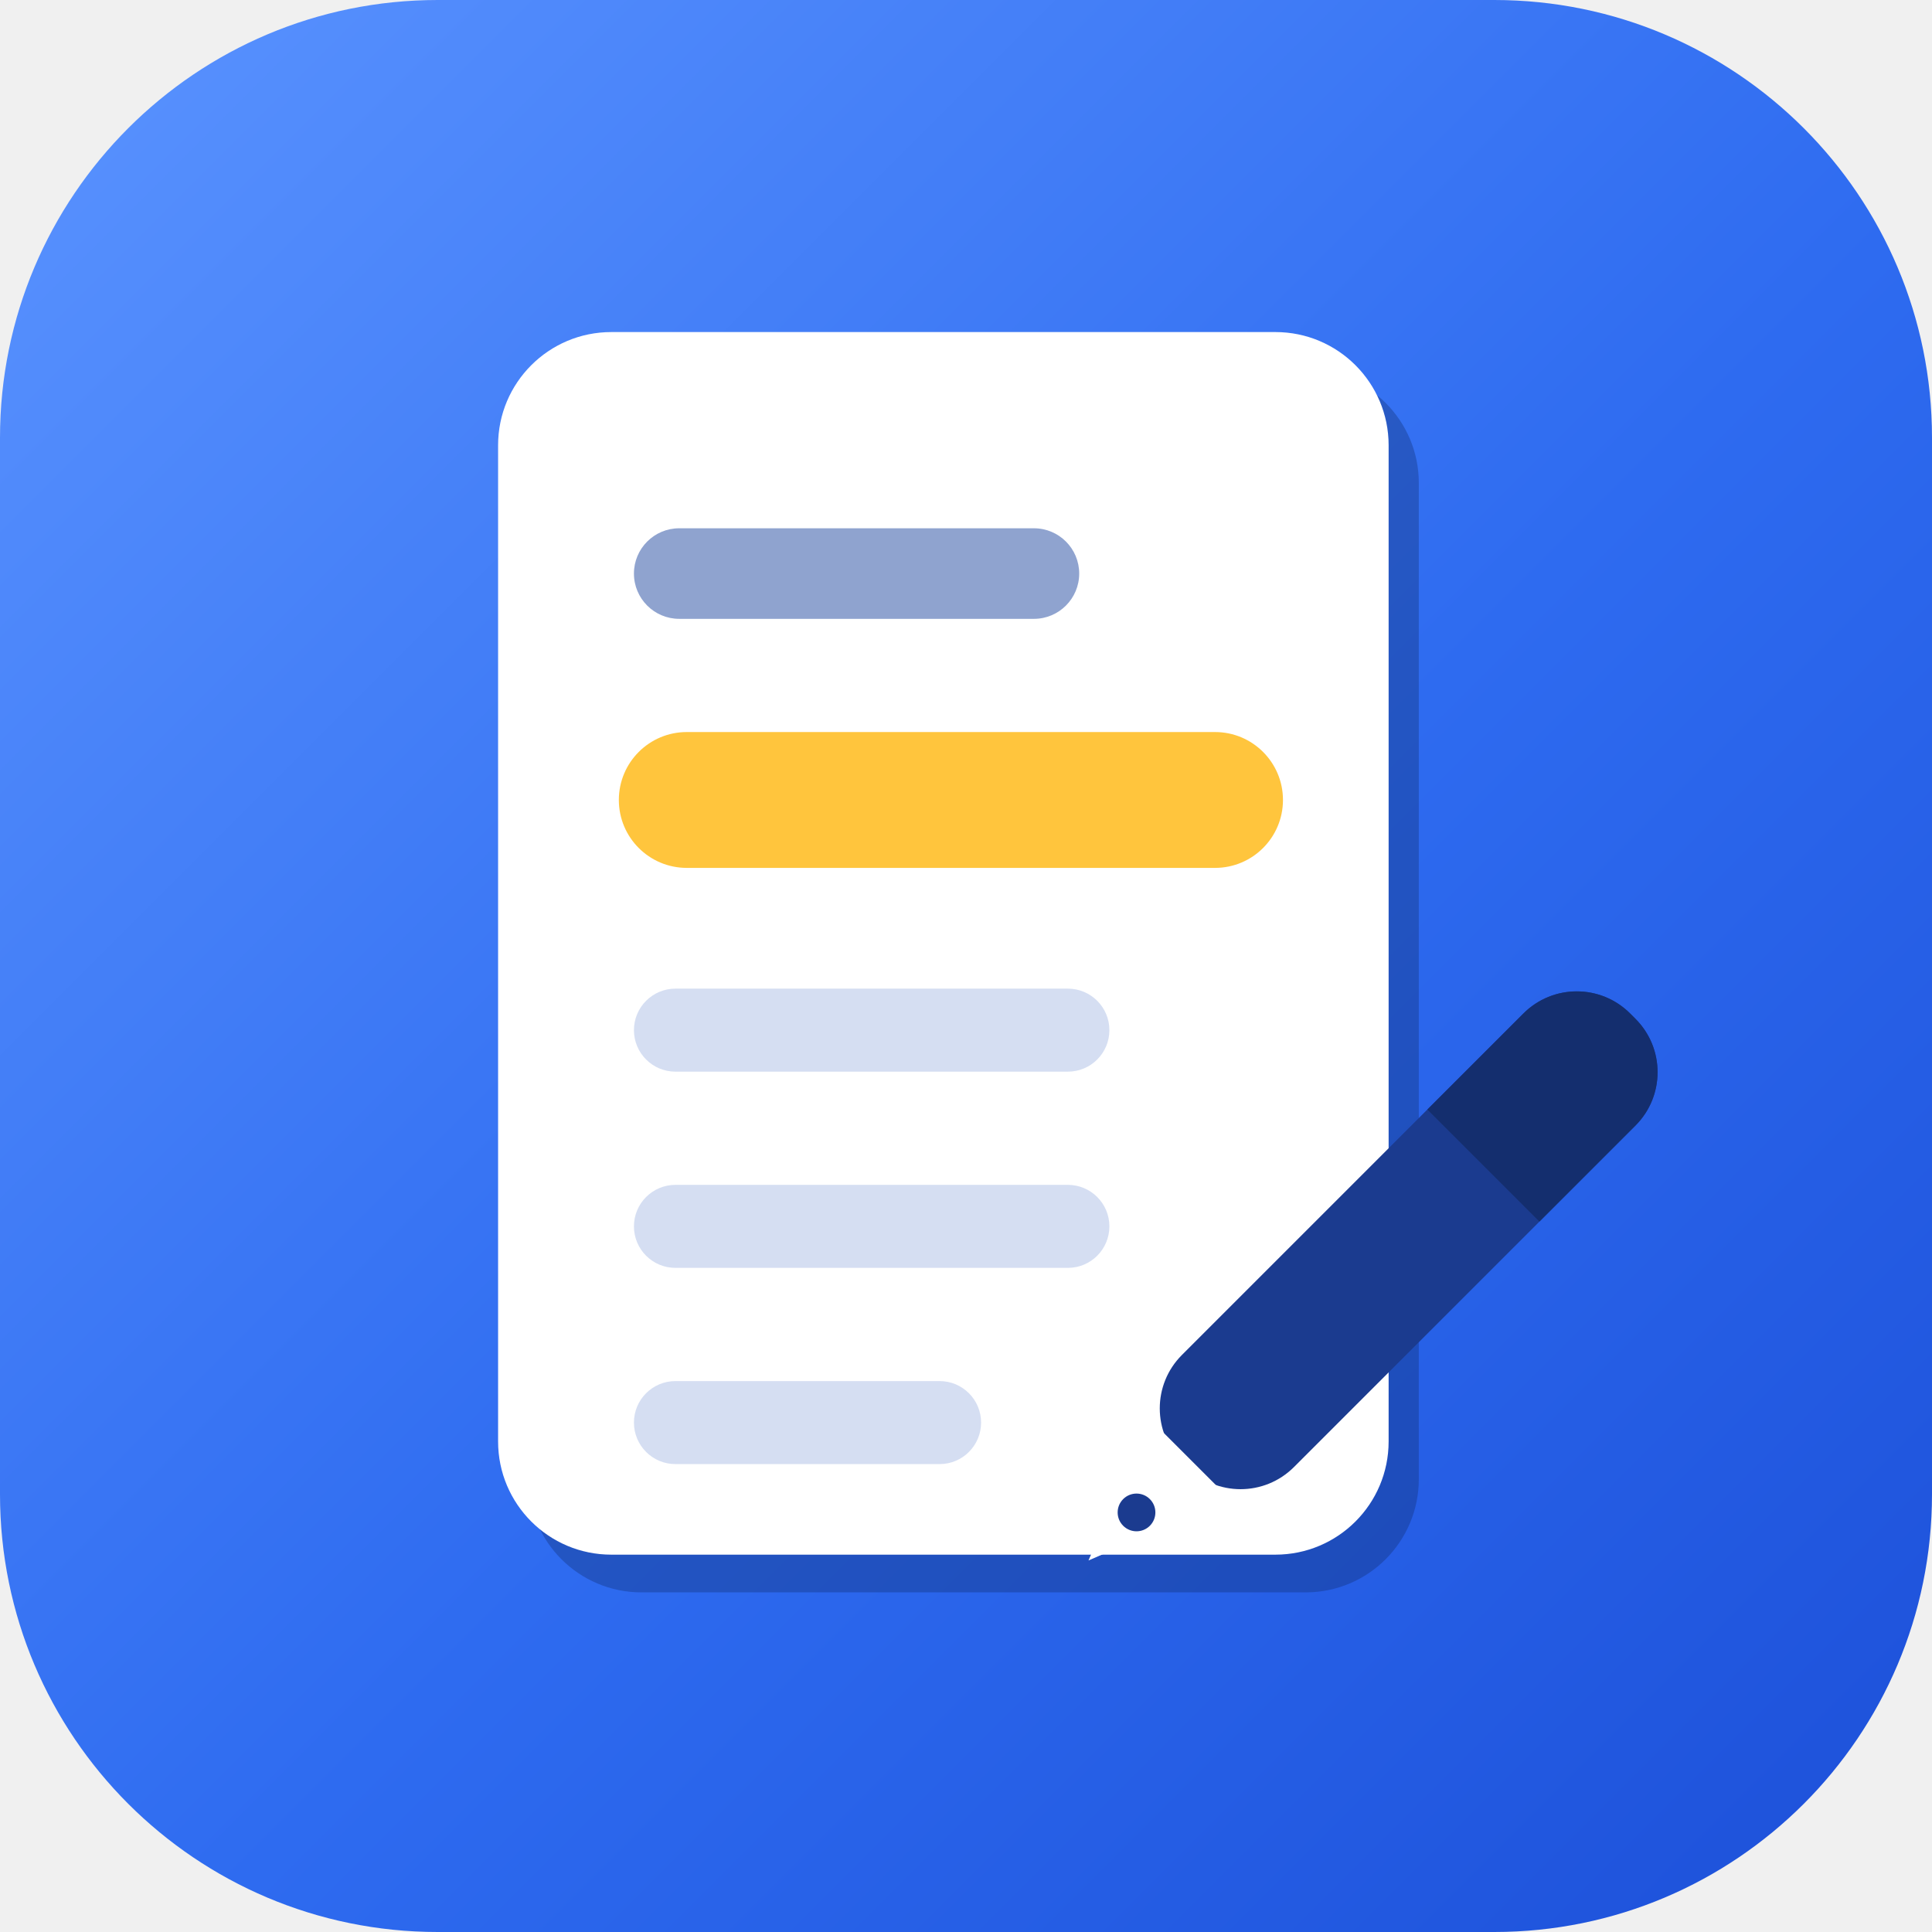
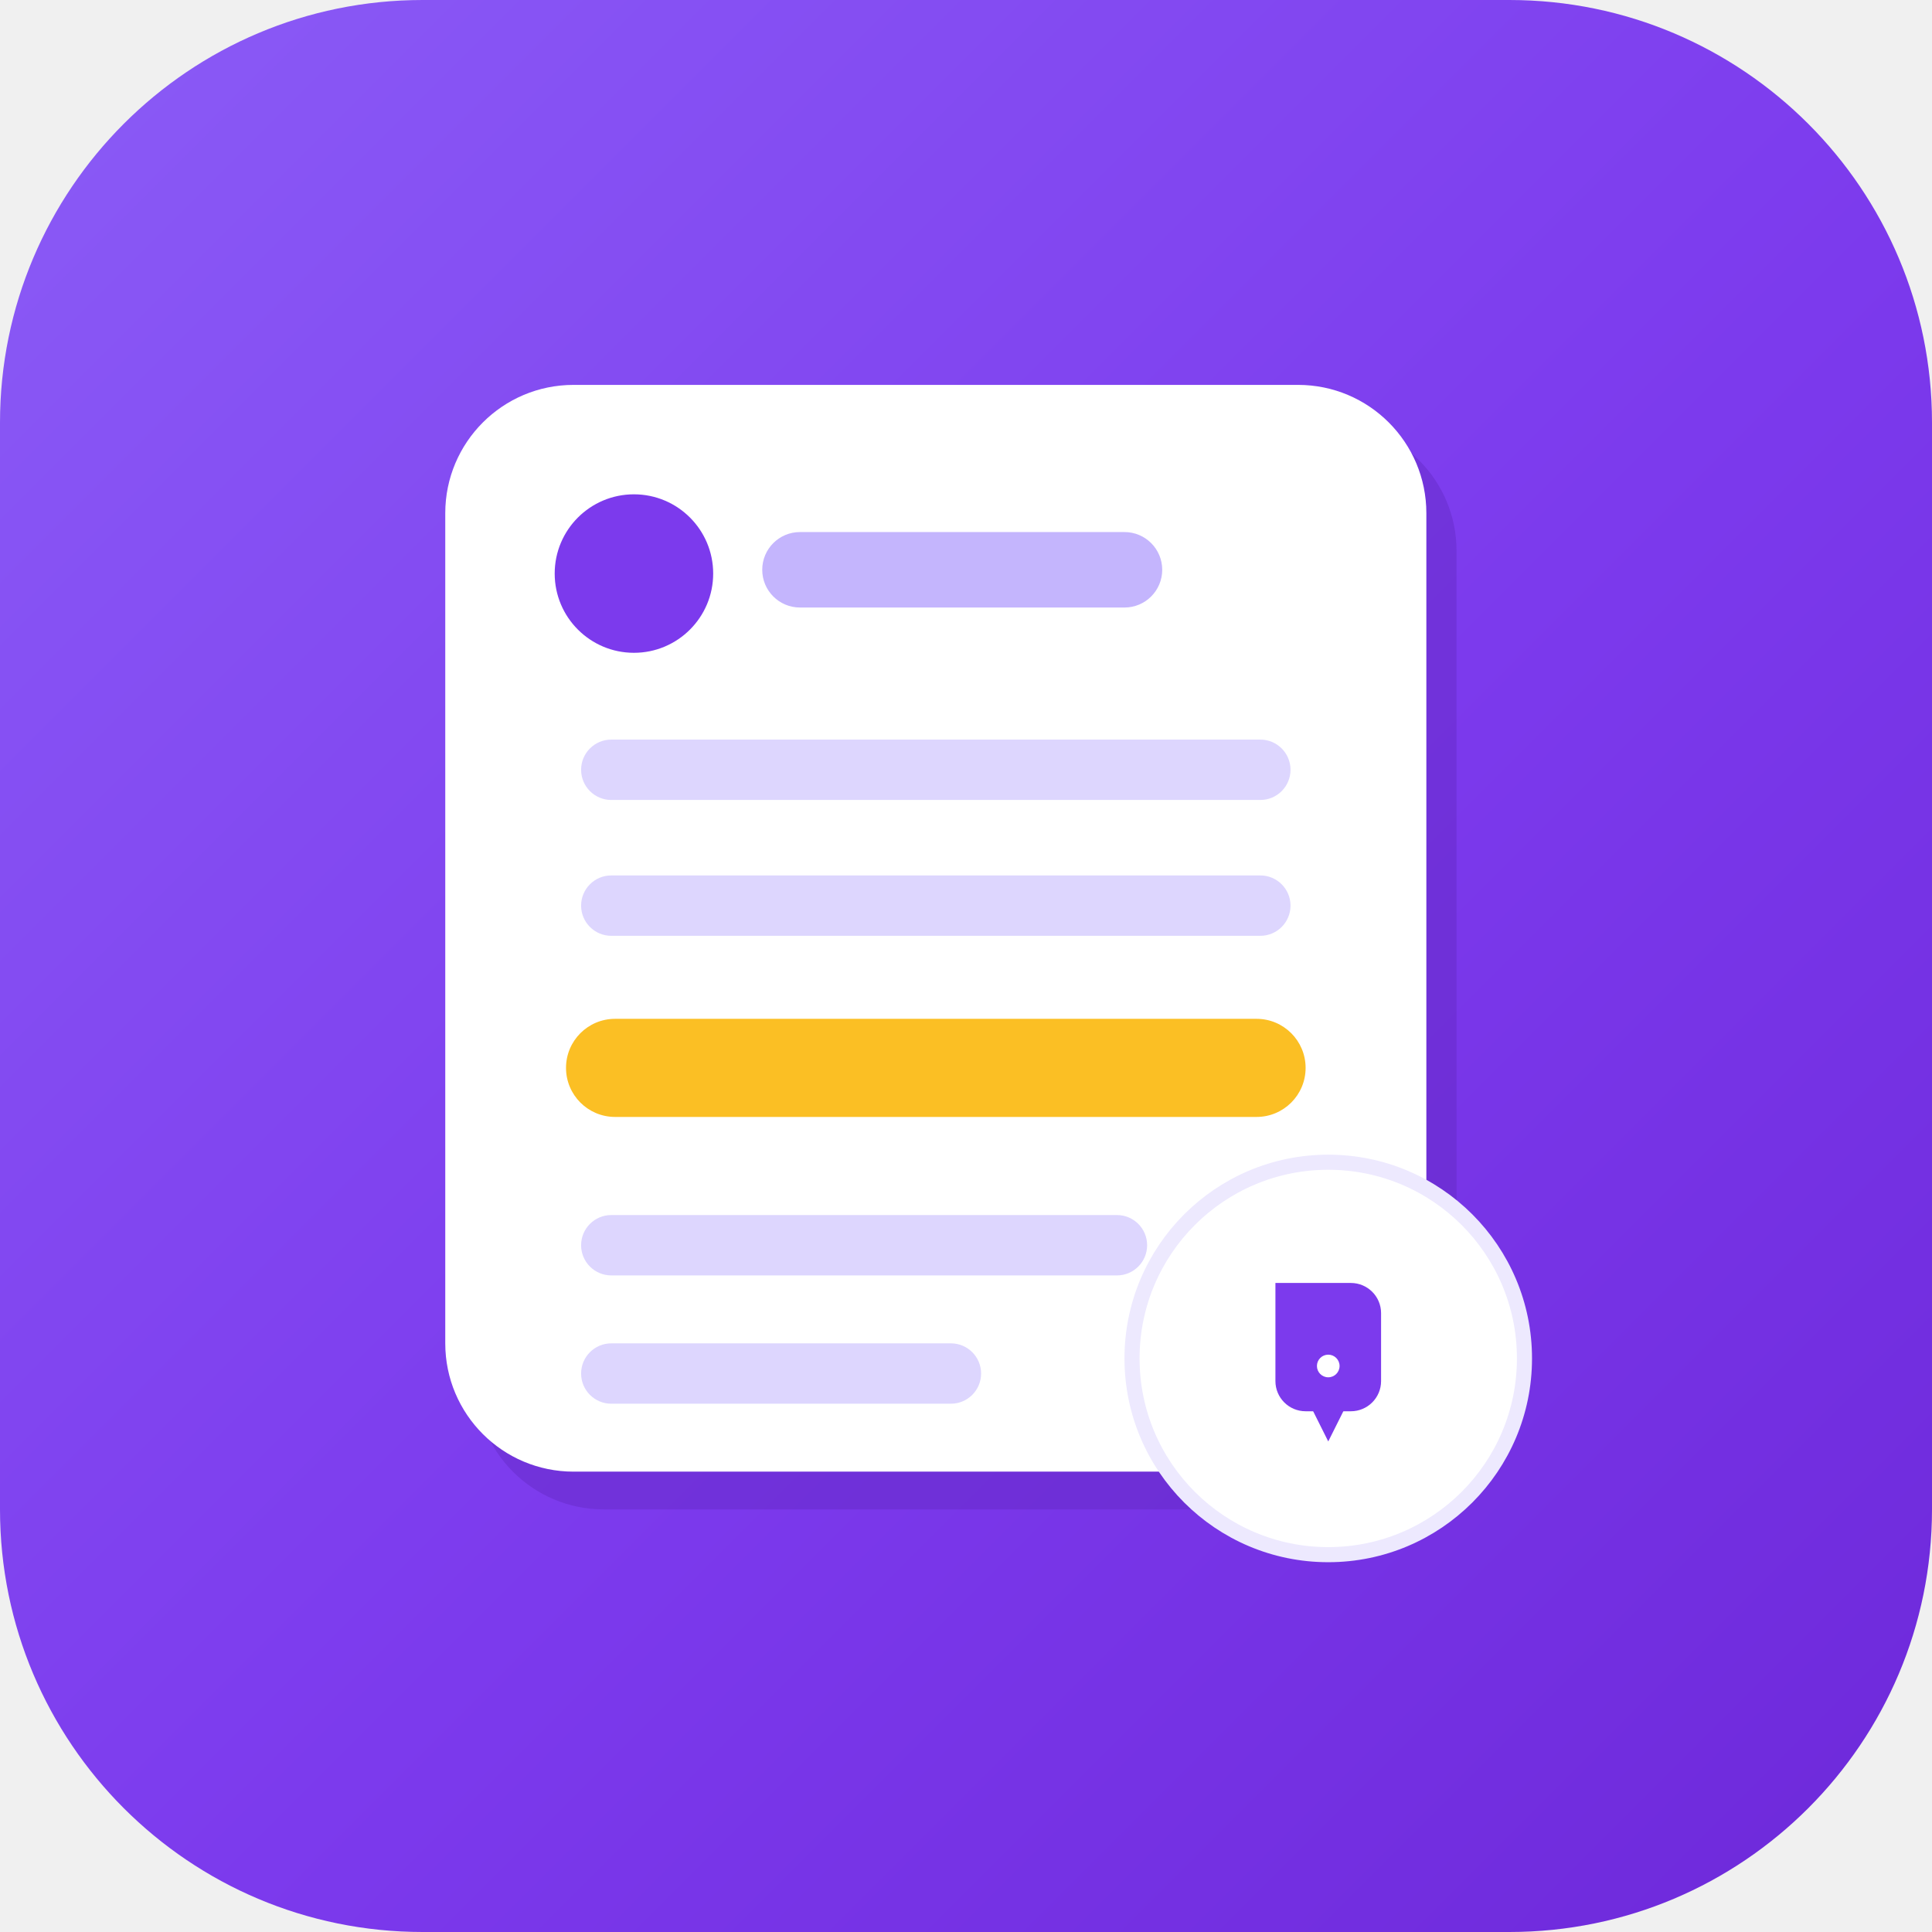
<svg xmlns="http://www.w3.org/2000/svg" width="512" height="512" viewBox="0 0 512 512">
  <defs>
    <linearGradient id="bg" x1="0" y1="0" x2="1" y2="1">
-       <stop offset="0" stop-color="#5B94FF" />
-       <stop offset="0.55" stop-color="#2E6BF0" />
-       <stop offset="1" stop-color="#1C4FD8" />
+       <stop offset="0" stop-color="#8B5CF6" />
+       <stop offset="0.55" stop-color="#7C3AED" />
+       <stop offset="1" stop-color="#6D28D9" />
    </linearGradient>
  </defs>
-   <rect x="0" y="0" width="512" height="512" rx="116" fill="url(#bg)" />
-   <rect x="140" y="98" width="236" height="324" rx="30" fill="#0F2A6E" opacity="0.35" />
-   <rect x="132" y="88" width="236" height="324" rx="30" fill="#FFFFFF" />
-   <rect x="168" y="140" width="118" height="24" rx="12" fill="#8FA3CF" />
-   <rect x="164" y="194" width="176" height="36" rx="18" fill="#FFC53D" />
-   <rect x="168" y="262" width="126" height="22" rx="11" fill="#D5DEF2" />
-   <rect x="168" y="314" width="126" height="22" rx="11" fill="#D5DEF2" />
-   <rect x="168" y="366" width="92" height="22" rx="11" fill="#D5DEF2" />
-   <g transform="translate(362 340) rotate(45)">
-     <rect x="-21" y="-100" width="42" height="168" rx="20" fill="#1B3B8F" />
-     <path d="M -21 -80 a 20 20 0 0 1 20 -20 h 2 a 20 20 0 0 1 20 20 v 36 h -42 z" fill="#142E6E" />
-     <polygon points="-15,66 15,66 0,104" fill="#FFFFFF" />
-     <circle cx="0" cy="86" r="5" fill="#1B3B8F" />
+   <rect x="0" y="0" width="512" height="512" rx="112" fill="url(#bg)" />
+   <rect x="126" y="112" width="260" height="288" rx="34" fill="#5B21B6" opacity="0.35" />
+   <rect x="118" y="102" width="260" height="288" rx="34" fill="#FFFFFF" />
+   <circle cx="168" cy="152" r="21" fill="#7C3AED" />
+   <rect x="202" y="141" width="106" height="20" rx="10" fill="#C4B5FD" />
+   <rect x="154" y="196" width="188" height="16" rx="8" fill="#DDD6FE" />
+   <rect x="154" y="232" width="188" height="16" rx="8" fill="#DDD6FE" />
+   <rect x="150" y="270" width="196" height="26" rx="13" fill="#FBBF24" />
+   <rect x="154" y="322" width="150" height="16" rx="8" fill="#DDD6FE" />
+   <rect x="154" y="356" width="106" height="16" rx="8" fill="#DDD6FE" />
+   <circle cx="352" cy="360" r="52" fill="#FFFFFF" />
+   <circle cx="352" cy="360" r="52" fill="none" stroke="#EDE9FE" stroke-width="4" />
+   <g transform="translate(352 360)">
+     <path d="M -14 -20 L 6 -20 A 8 8 0 0 1 14 -12 L 14 6 A 8 8 0 0 1 6 14 L -6 14 A 8 8 0 0 1 -14 6 Z" fill="#7C3AED" />
+     <polygon points="-7,8 7,8 0,22" fill="#7C3AED" />
+     <circle cx="0" cy="2" r="3" fill="#FFFFFF" />
  </g>
</svg>
